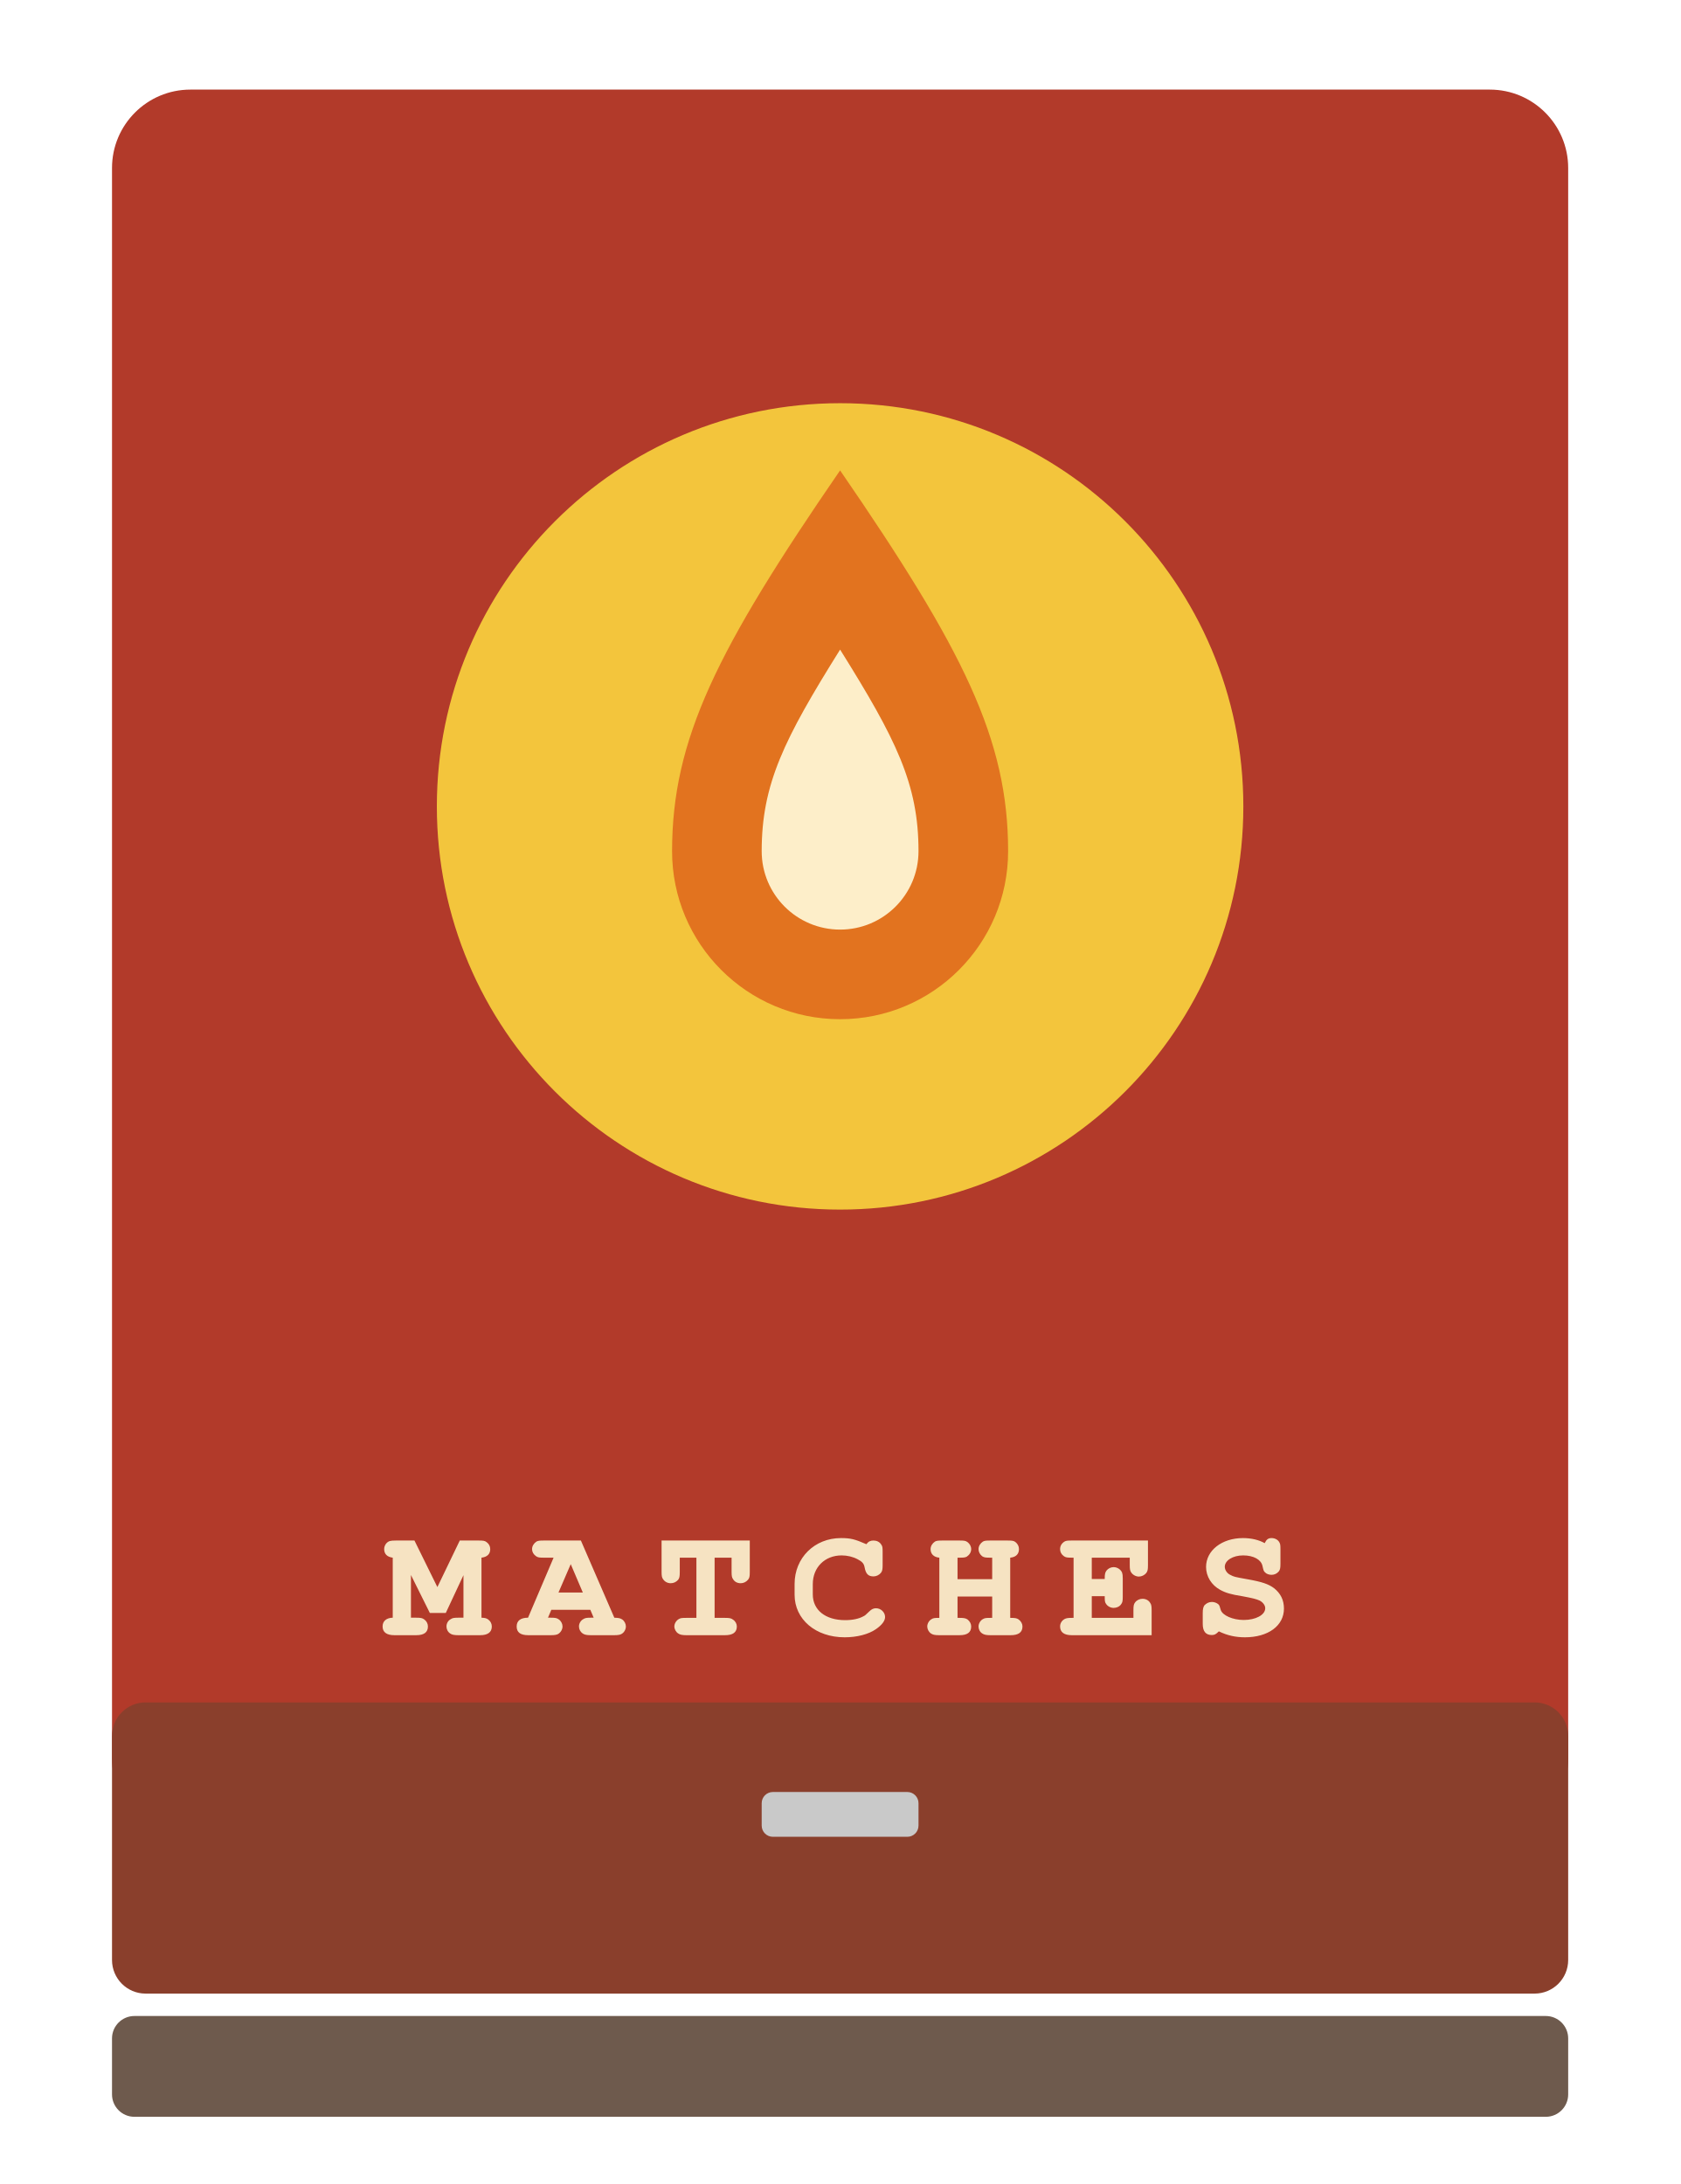
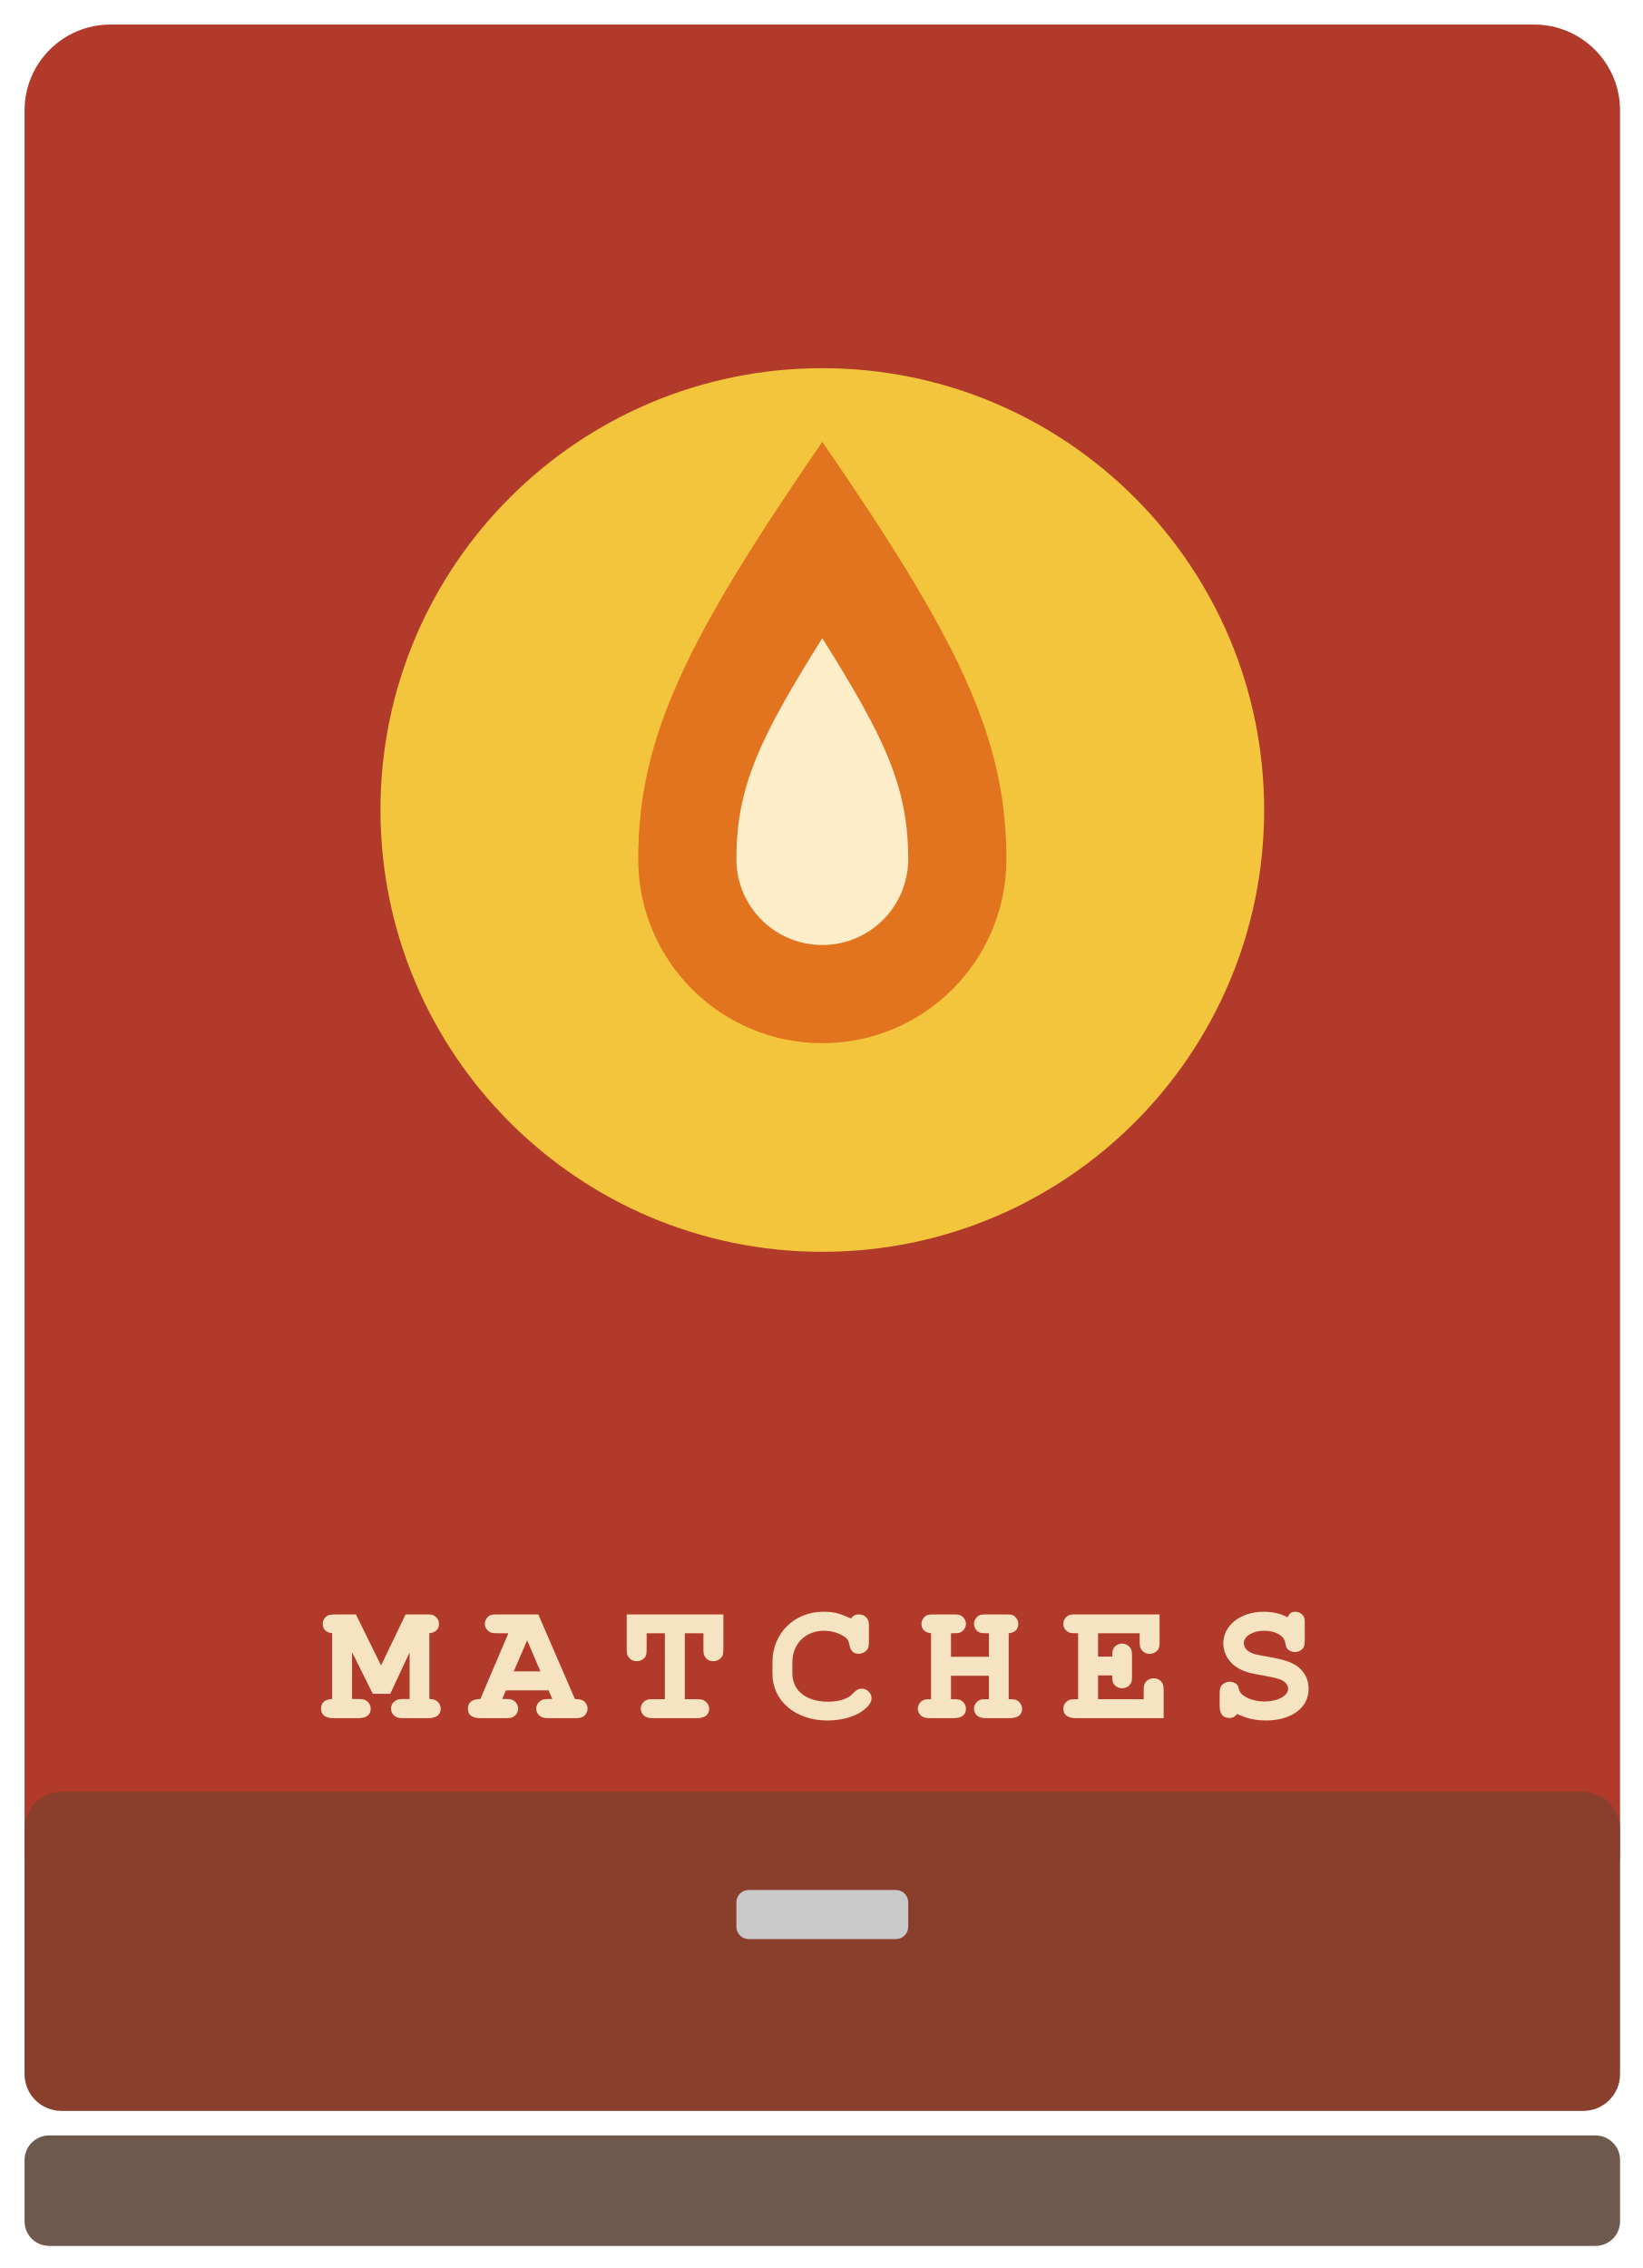
- <svg xmlns="http://www.w3.org/2000/svg" viewBox="0 0 150 195" role="img" aria-label="matchbook">
+ <svg xmlns="http://www.w3.org/2000/svg" viewBox="8.0 6.0 133.8 184.8" role="img" aria-label="matchbook">
  <rect x="10" y="8" width="130" height="156" rx="7" fill="#b23a2a" />
  <circle cx="75" cy="72" r="36" fill="#f3c53c" />
  <path d="M75 42 C64 58 60 66 60 76 A15 15 0 0 0 90 76 C90 66 86 58 75 42 Z" fill="#e2731f" />
  <path d="M75 58 C70 66 68 70 68 76 A7 7 0 0 0 82 76 C82 70 80 66 75 58 Z" fill="#fdeec9" />
  <text x="75" y="146" text-anchor="middle" font-family="Courier, monospace" font-weight="bold" font-size="15" letter-spacing="3" fill="#f6e3c2">MATCHES</text>
  <rect x="10" y="152" width="130" height="26" rx="3" fill="#8a3f2c" />
  <rect x="68" y="160" width="14" height="4" rx="1" fill="#c9c9c9" />
  <rect x="10" y="180" width="130" height="9" rx="2" fill="#6e5a4d" />
</svg>
